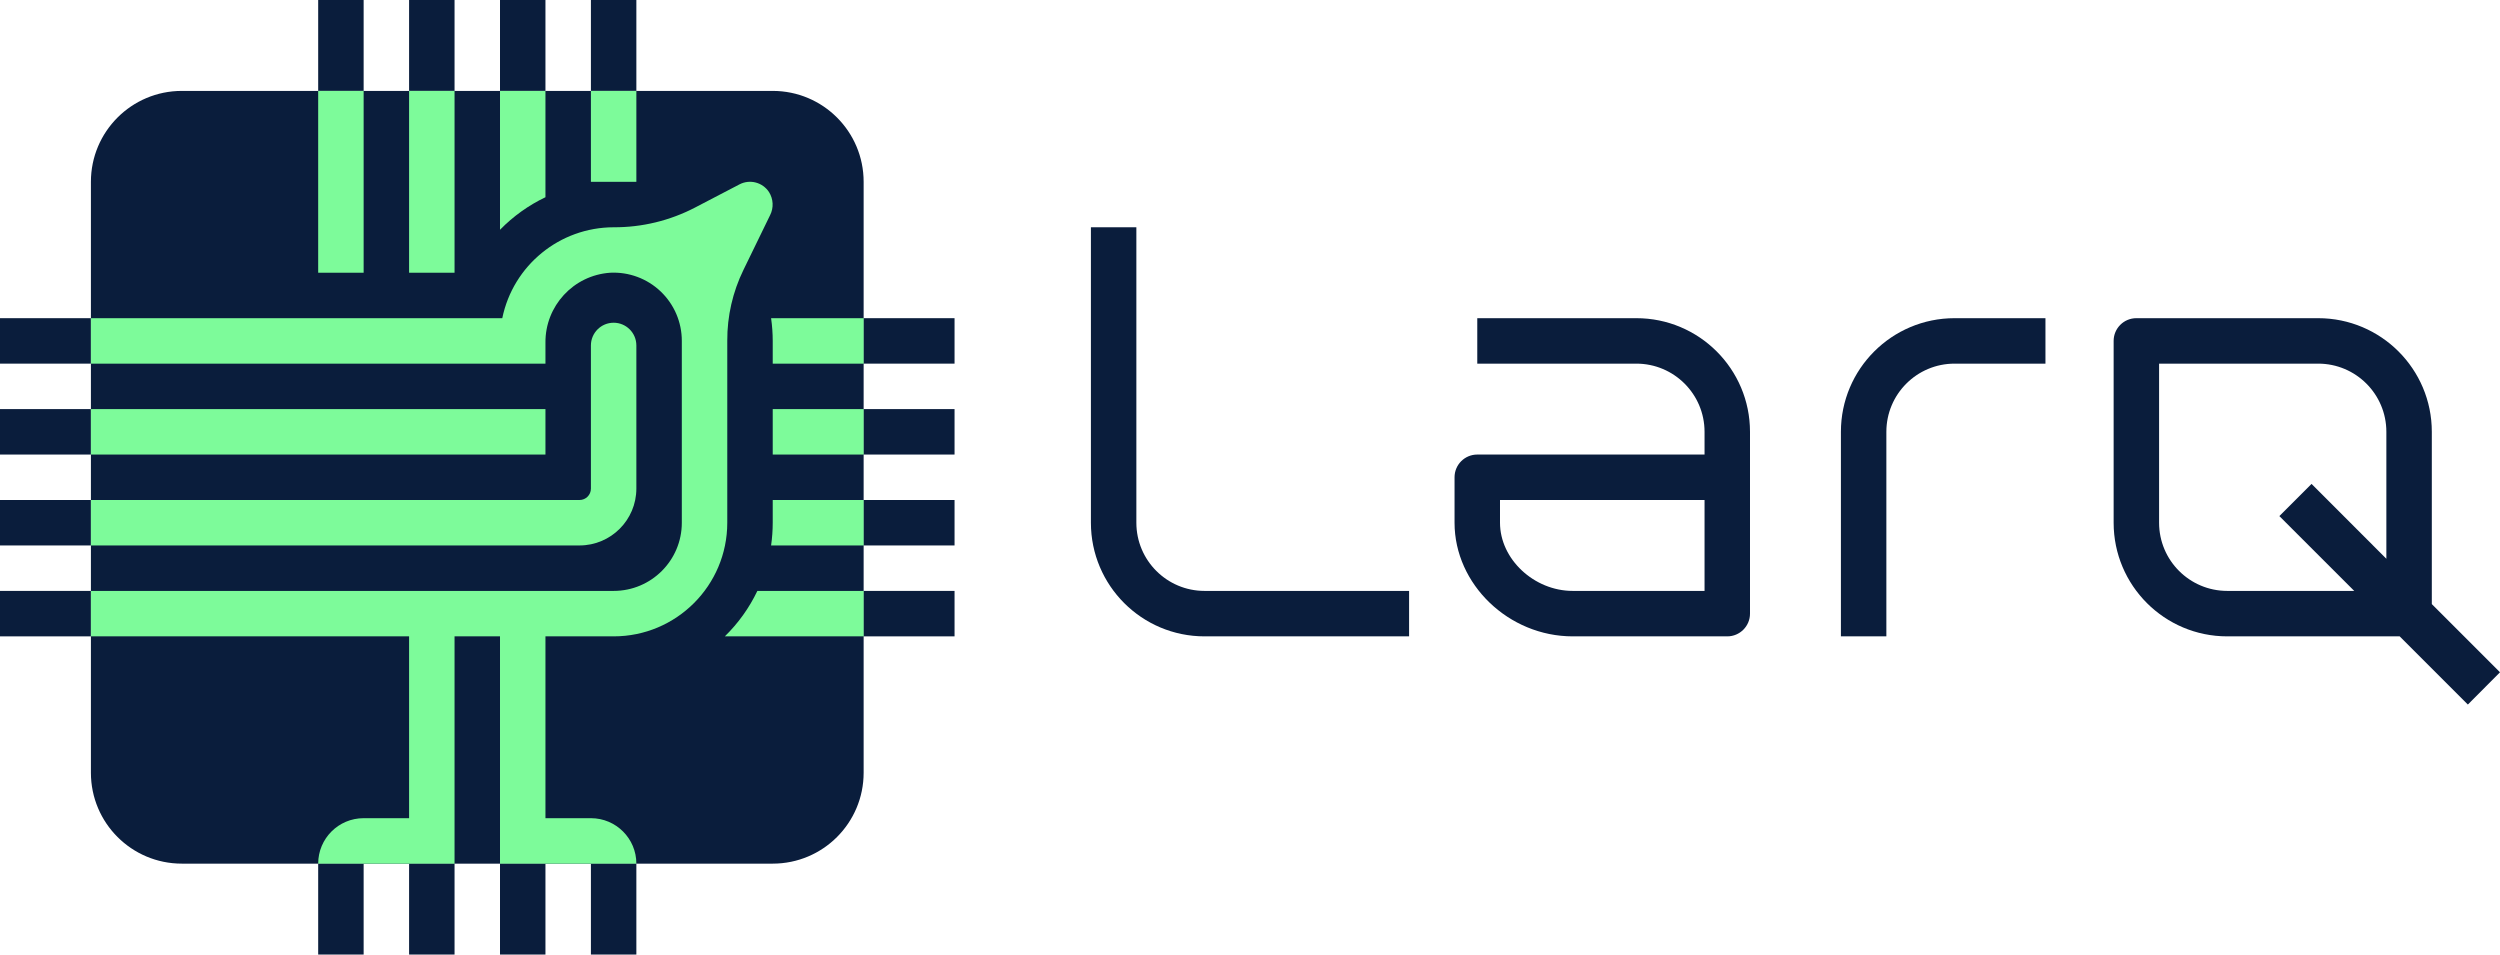
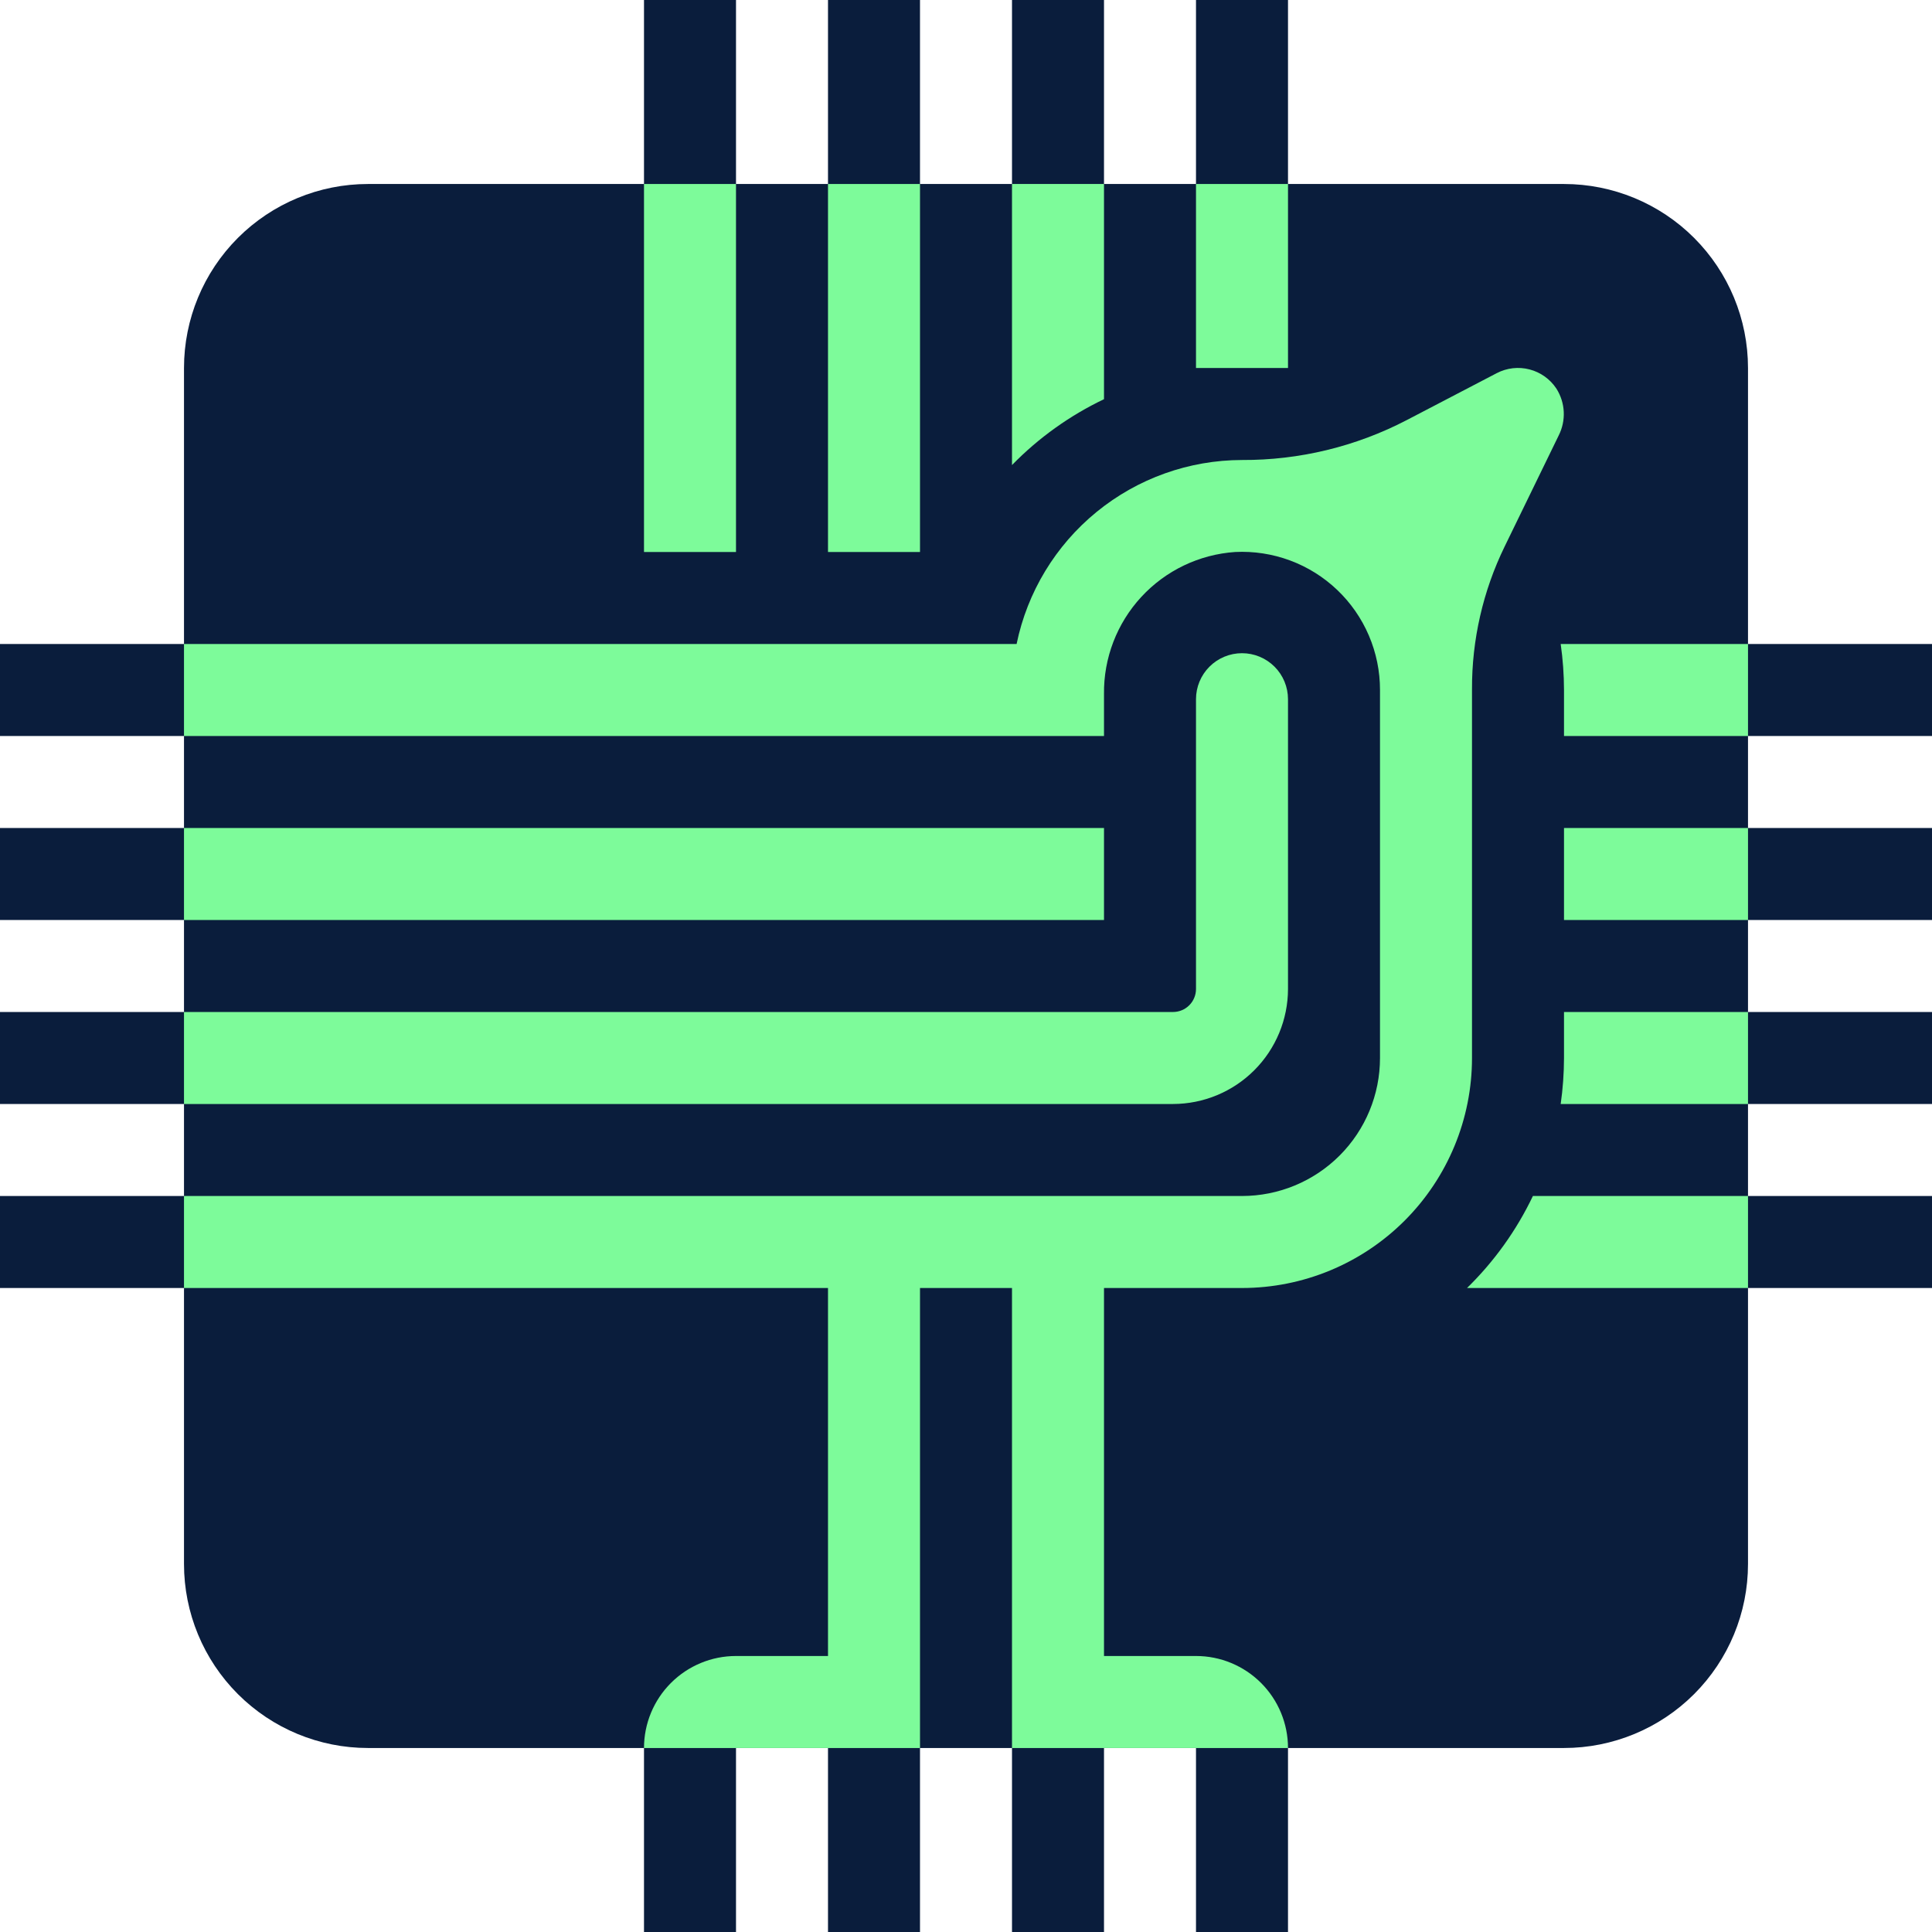
- <svg xmlns="http://www.w3.org/2000/svg" id="Layer_1" data-name="Layer 1" viewBox="0 0 550 210">
-   <defs>
-     <style>.cls-1{fill:#0a1d3c;}.cls-2{fill:#7dfb9a;}</style>
-   </defs>
-   <path class="cls-1" d="M170,20H40A20,20,0,0,0,20,40V170a20,20,0,0,0,20,20H170a20,20,0,0,0,20-20V40A20,20,0,0,0,170,20Z" />
-   <rect class="cls-1" x="70" y="190" width="10" height="20" />
-   <rect class="cls-1" x="90" y="190" width="10" height="20" />
-   <rect class="cls-1" x="110" y="190" width="10" height="20" />
-   <rect class="cls-1" x="130" y="190" width="10" height="20" />
-   <rect class="cls-1" y="130" width="20" height="10" />
-   <rect class="cls-1" y="110" width="20" height="10" />
-   <rect class="cls-1" y="90" width="20" height="10" />
-   <rect class="cls-1" y="70" width="20" height="10" />
-   <rect class="cls-1" x="190" y="130" width="20" height="10" />
-   <rect class="cls-1" x="190" y="110" width="20" height="10" />
-   <rect class="cls-1" x="190" y="90" width="20" height="10" />
-   <rect class="cls-1" x="190" y="70" width="20" height="10" />
-   <rect class="cls-1" x="130" width="10" height="20" />
-   <rect class="cls-1" x="110" width="10" height="20" />
-   <rect class="cls-1" x="90" width="10" height="20" />
-   <rect class="cls-1" x="70" width="10" height="20" />
-   <path class="cls-2" d="M170,75v5h20V70H169.64A35.77,35.77,0,0,1,170,75Z" />
-   <path class="cls-2" d="M159.46,140H190V130H166.62A35.11,35.11,0,0,1,159.46,140Z" />
-   <path class="cls-2" d="M170,115a35.77,35.77,0,0,1-.36,5H190V110H170Z" />
-   <rect class="cls-2" x="170" y="90" width="20" height="10" />
-   <rect class="cls-2" x="70" y="20" width="10" height="40" />
-   <rect class="cls-2" x="130" y="20" width="10" height="20" />
-   <path class="cls-2" d="M120,43.39V20H110V50.55A35.11,35.11,0,0,1,120,43.39Z" />
-   <rect class="cls-2" x="90" y="20" width="10" height="40" />
-   <polygon class="cls-2" points="120 90 25 90 20 90 20 100 120 100 120 90" />
-   <path class="cls-2" d="M140,107.5V76a5,5,0,0,0-10,0v31.5a2.5,2.5,0,0,1-2.5,2.5H20v10H127.5A12.52,12.52,0,0,0,140,107.5Z" />
-   <path class="cls-2" d="M120,180V140h15a25,25,0,0,0,25-25V74.93a35.12,35.12,0,0,1,3.55-15.53l5.87-12.06a5.16,5.16,0,0,0-.24-5.09,5,5,0,0,0-6.49-1.69l-9.78,5.1A38.38,38.38,0,0,1,135,50h0a25.05,25.05,0,0,0-24.5,20H20V80H120V75.44A15.29,15.29,0,0,1,134.25,60,15,15,0,0,1,150,75v40a15,15,0,0,1-15,15H20v10H90v40H80a10,10,0,0,0-10,10h30V140h10v50h30a10,10,0,0,0-10-10Z" />
-   <path class="cls-1" d="M250,115V50H240v65a25,25,0,0,0,25,25h45V130H265A15,15,0,0,1,250,115Z" />
-   <path class="cls-1" d="M405,95v45h10V95a15,15,0,0,1,15-15h20V70H430A25,25,0,0,0,405,95Z" />
-   <path class="cls-1" d="M360,70H325V80h35a15,15,0,0,1,15,15v5H325a5,5,0,0,0-5,5v10c0,13.55,11.91,25,26,25h34a5,5,0,0,0,5-5V95A25,25,0,0,0,360,70Zm15,60H346c-8.52,0-16-7-16-15v-5h45Z" />
-   <path class="cls-1" d="M550,147.9l-15-15V95a25,25,0,0,0-25-25H470a5,5,0,0,0-5,5v40a25,25,0,0,0,25,25h37.93l15,15ZM490,130a15,15,0,0,1-15-15V80h35a15,15,0,0,1,15,15v27.93l-16.46-16.47-7.08,7.08L517.93,130Z" />
+ <svg xmlns="http://www.w3.org/2000/svg" width="210" height="210" viewBox="0 0 210 210" fill="none">
+   <path d="M170 20H40C34.696 20 29.609 22.107 25.858 25.858C22.107 29.609 20 34.696 20 40V170C20 175.304 22.107 180.391 25.858 184.142C29.609 187.893 34.696 190 40 190H170C175.304 190 180.391 187.893 184.142 184.142C187.893 180.391 190 175.304 190 170V40C190 34.696 187.893 29.609 184.142 25.858C180.391 22.107 175.304 20 170 20Z" fill="#0A1D3C" />
+   <path d="M80 190H70V210H80V190Z" fill="#0A1D3C" />
+   <path d="M100 190H90V210H100V190Z" fill="#0A1D3C" />
+   <path d="M120 190H110V210H120V190Z" fill="#0A1D3C" />
+   <path d="M140 190H130V210H140V190Z" fill="#0A1D3C" />
+   <path d="M20 130H0V140H20V130Z" fill="#0A1D3C" />
+   <path d="M20 110H0V120H20V110Z" fill="#0A1D3C" />
+   <path d="M20 90H0V100H20V90Z" fill="#0A1D3C" />
+   <path d="M20 70H0V80H20V70Z" fill="#0A1D3C" />
+   <path d="M210 130H190V140H210V130Z" fill="#0A1D3C" />
+   <path d="M210 110H190V120H210V110Z" fill="#0A1D3C" />
+   <path d="M210 90H190V100H210V90Z" fill="#0A1D3C" />
+   <path d="M210 70H190V80H210V70Z" fill="#0A1D3C" />
+   <path d="M140 0H130V20H140V0Z" fill="#0A1D3C" />
+   <path d="M120 0H110V20H120V0Z" fill="#0A1D3C" />
+   <path d="M100 0H90V20H100V0Z" fill="#0A1D3C" />
+   <path d="M80 0H70V20H80V0Z" fill="#0A1D3C" />
+   <path d="M170 75V80H190V70H169.64C169.877 71.656 169.997 73.327 170 75V75Z" fill="#7DFB9A" />
+   <path d="M159.46 140H190V130H166.62C164.84 133.729 162.416 137.114 159.46 140V140Z" fill="#7DFB9A" />
+   <path d="M170 115C169.997 116.673 169.877 118.344 169.64 120H190V110H170V115Z" fill="#7DFB9A" />
+   <path d="M190 90H170V100H190V90Z" fill="#7DFB9A" />
+   <path d="M80 20H70V60H80V20Z" fill="#7DFB9A" />
+   <path d="M140 20H130V40H140V20Z" fill="#7DFB9A" />
+   <path d="M120 43.39V20H110V50.55C112.886 47.593 116.271 45.17 120 43.39V43.39Z" fill="#7DFB9A" />
+   <path d="M100 20H90V60H100V20Z" fill="#7DFB9A" />
+   <path d="M120 90H25H20V100H120V90Z" fill="#7DFB9A" />
+   <path d="M140 107.5V76C140 74.674 139.473 73.402 138.536 72.465C137.598 71.527 136.326 71 135 71C133.674 71 132.402 71.527 131.464 72.465C130.527 73.402 130 74.674 130 76V107.5C130 108.163 129.737 108.799 129.268 109.268C128.799 109.737 128.163 110 127.5 110H20V120H127.5C130.814 119.995 133.99 118.676 136.333 116.333C138.676 113.99 139.995 110.814 140 107.5V107.5Z" fill="#7DFB9A" />
+   <path d="M120 180V140H135C141.63 140 147.989 137.366 152.678 132.678C157.366 127.989 160 121.63 160 115V74.93C159.978 69.55 161.193 64.236 163.55 59.4L169.42 47.34C169.824 46.543 170.014 45.656 169.972 44.763C169.93 43.871 169.657 43.005 169.18 42.25C168.5 41.214 167.459 40.468 166.26 40.156C165.061 39.843 163.789 39.987 162.69 40.56L152.91 45.66C147.381 48.54 141.234 50.029 135 50V50C129.239 50.008 123.657 52.002 119.195 55.645C114.732 59.288 111.661 64.358 110.5 70H20V80H120V75.44C119.953 71.533 121.403 67.756 124.053 64.885C126.703 62.013 130.352 60.266 134.25 60C136.282 59.898 138.313 60.211 140.221 60.919C142.128 61.627 143.872 62.716 145.345 64.119C146.818 65.522 147.991 67.21 148.791 69.081C149.591 70.952 150.003 72.965 150 75V115C150 118.978 148.42 122.794 145.607 125.607C142.794 128.42 138.978 130 135 130H20V140H90V180H80C77.348 180 74.804 181.054 72.929 182.929C71.054 184.804 70 187.348 70 190H100V140H110V190H140C140 187.348 138.946 184.804 137.071 182.929C135.196 181.054 132.652 180 130 180H120Z" fill="#7DFB9A" />
</svg>
